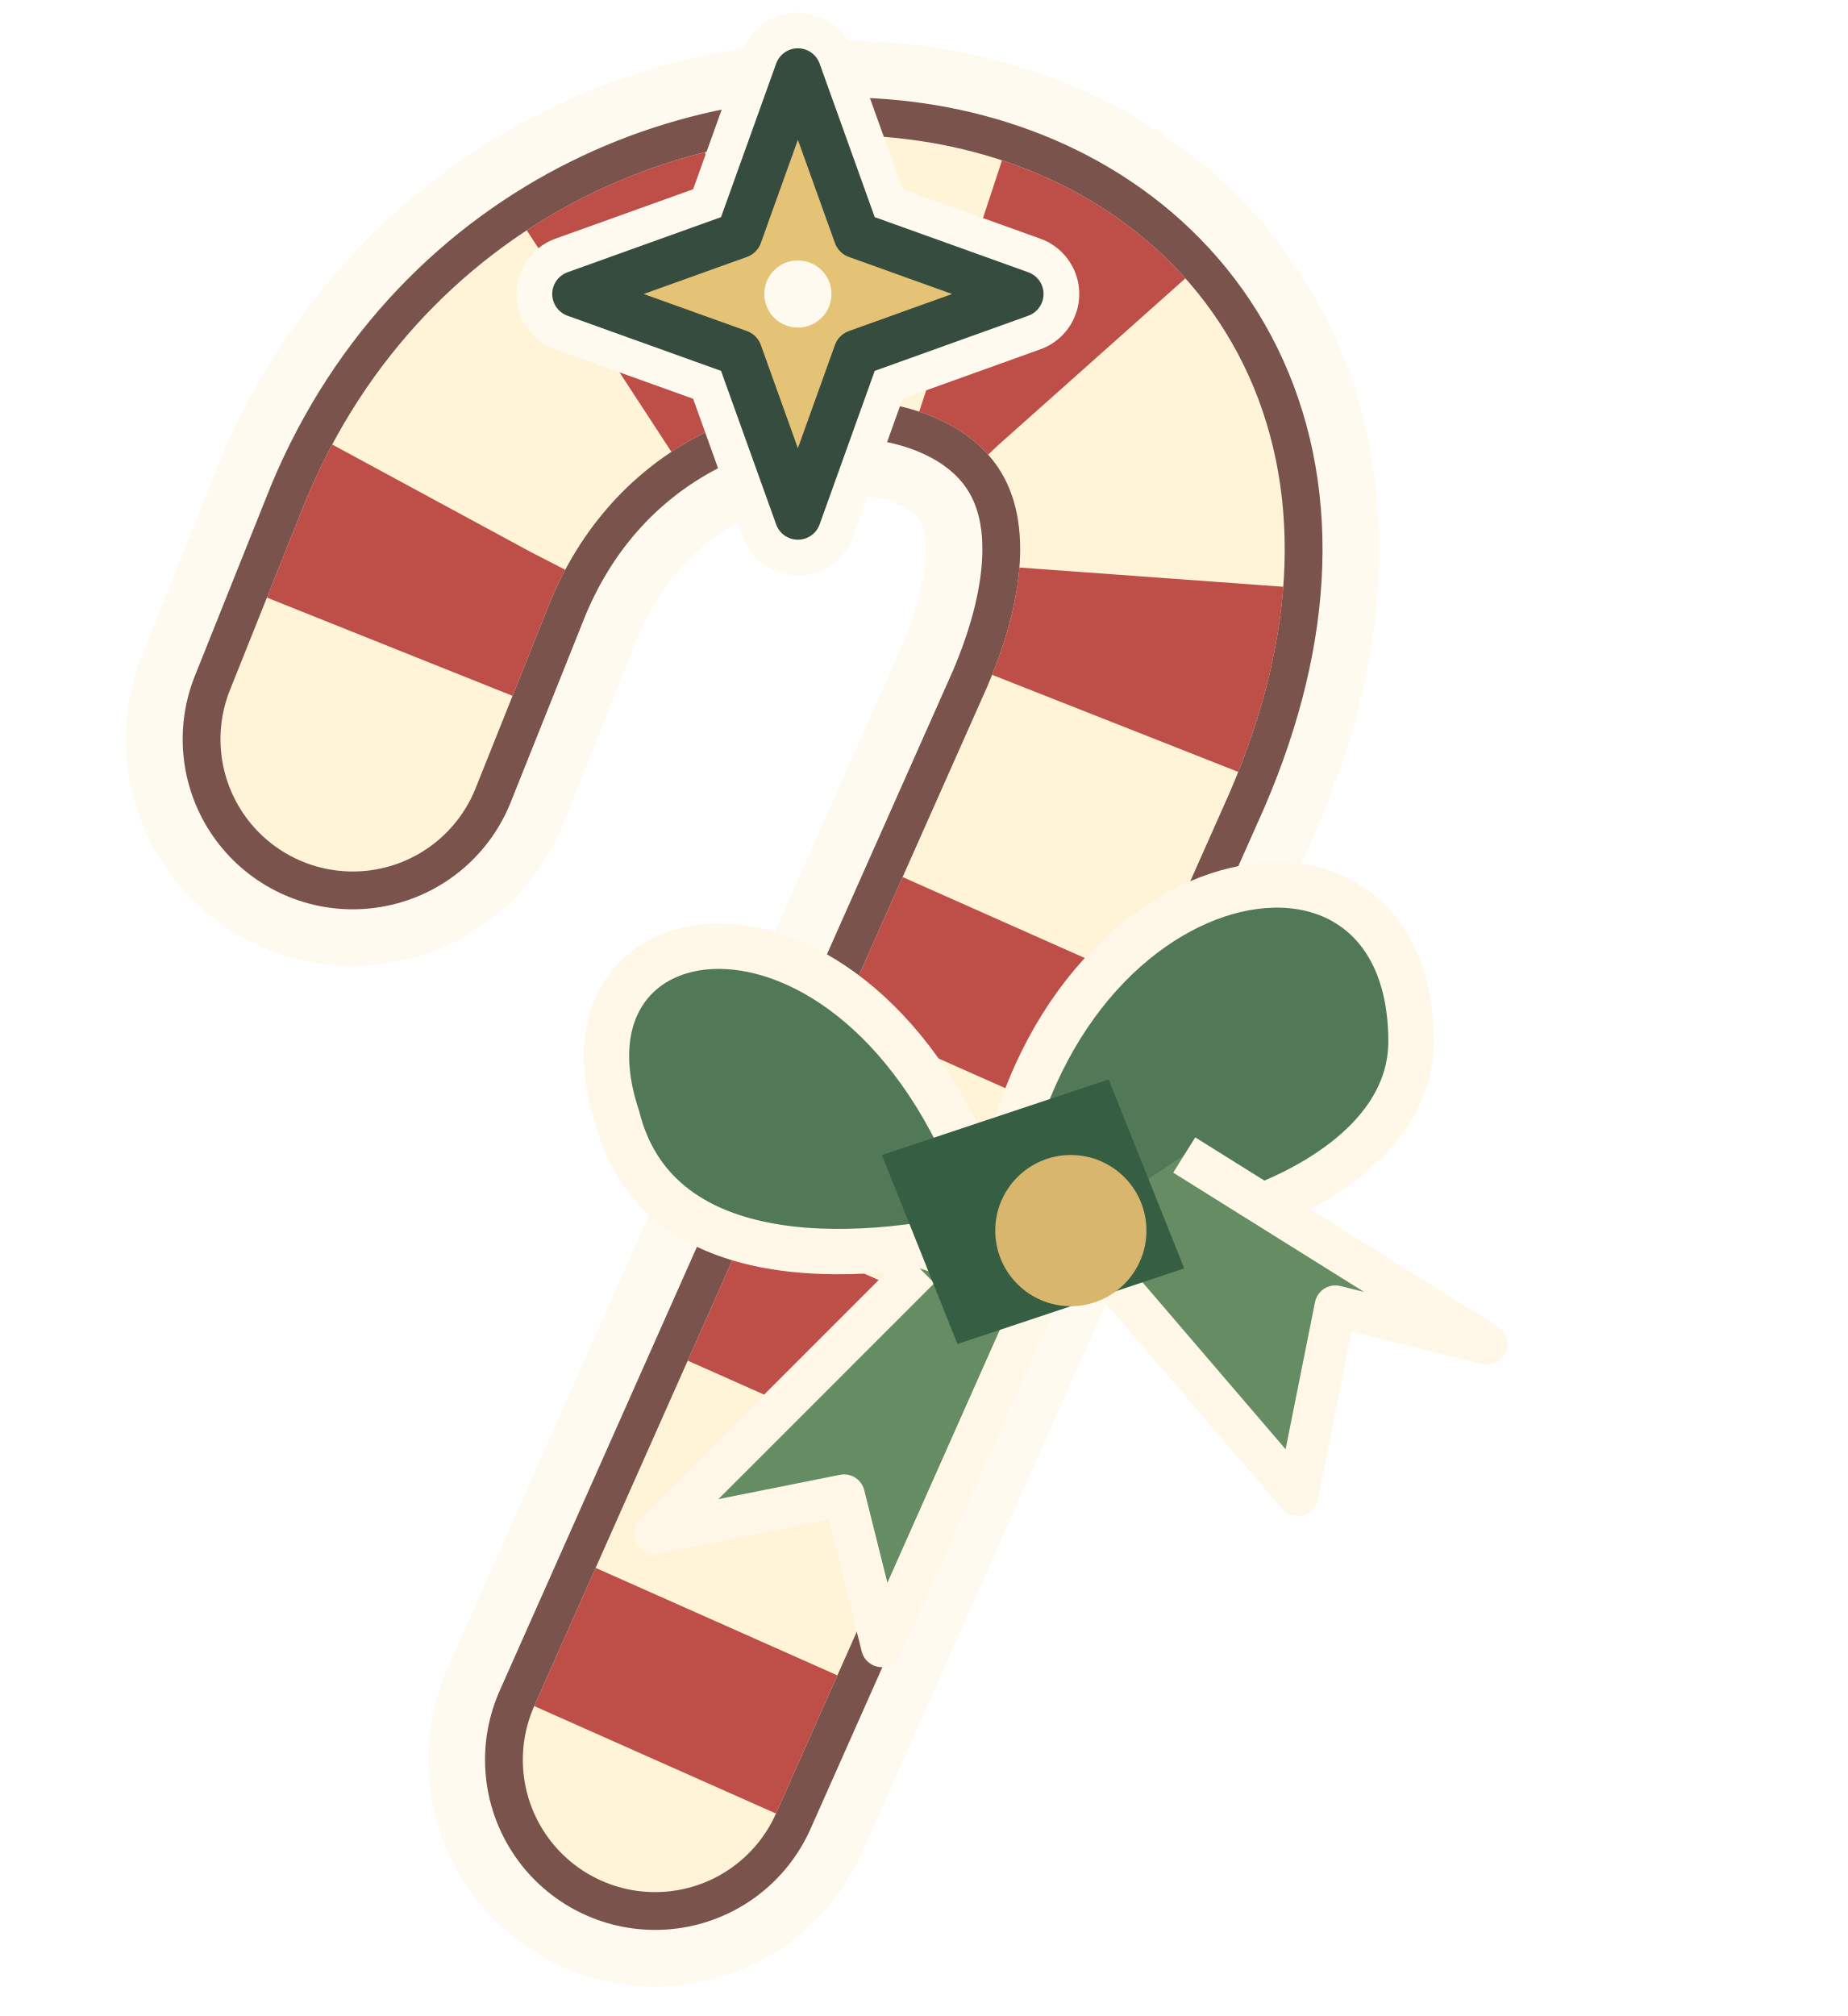
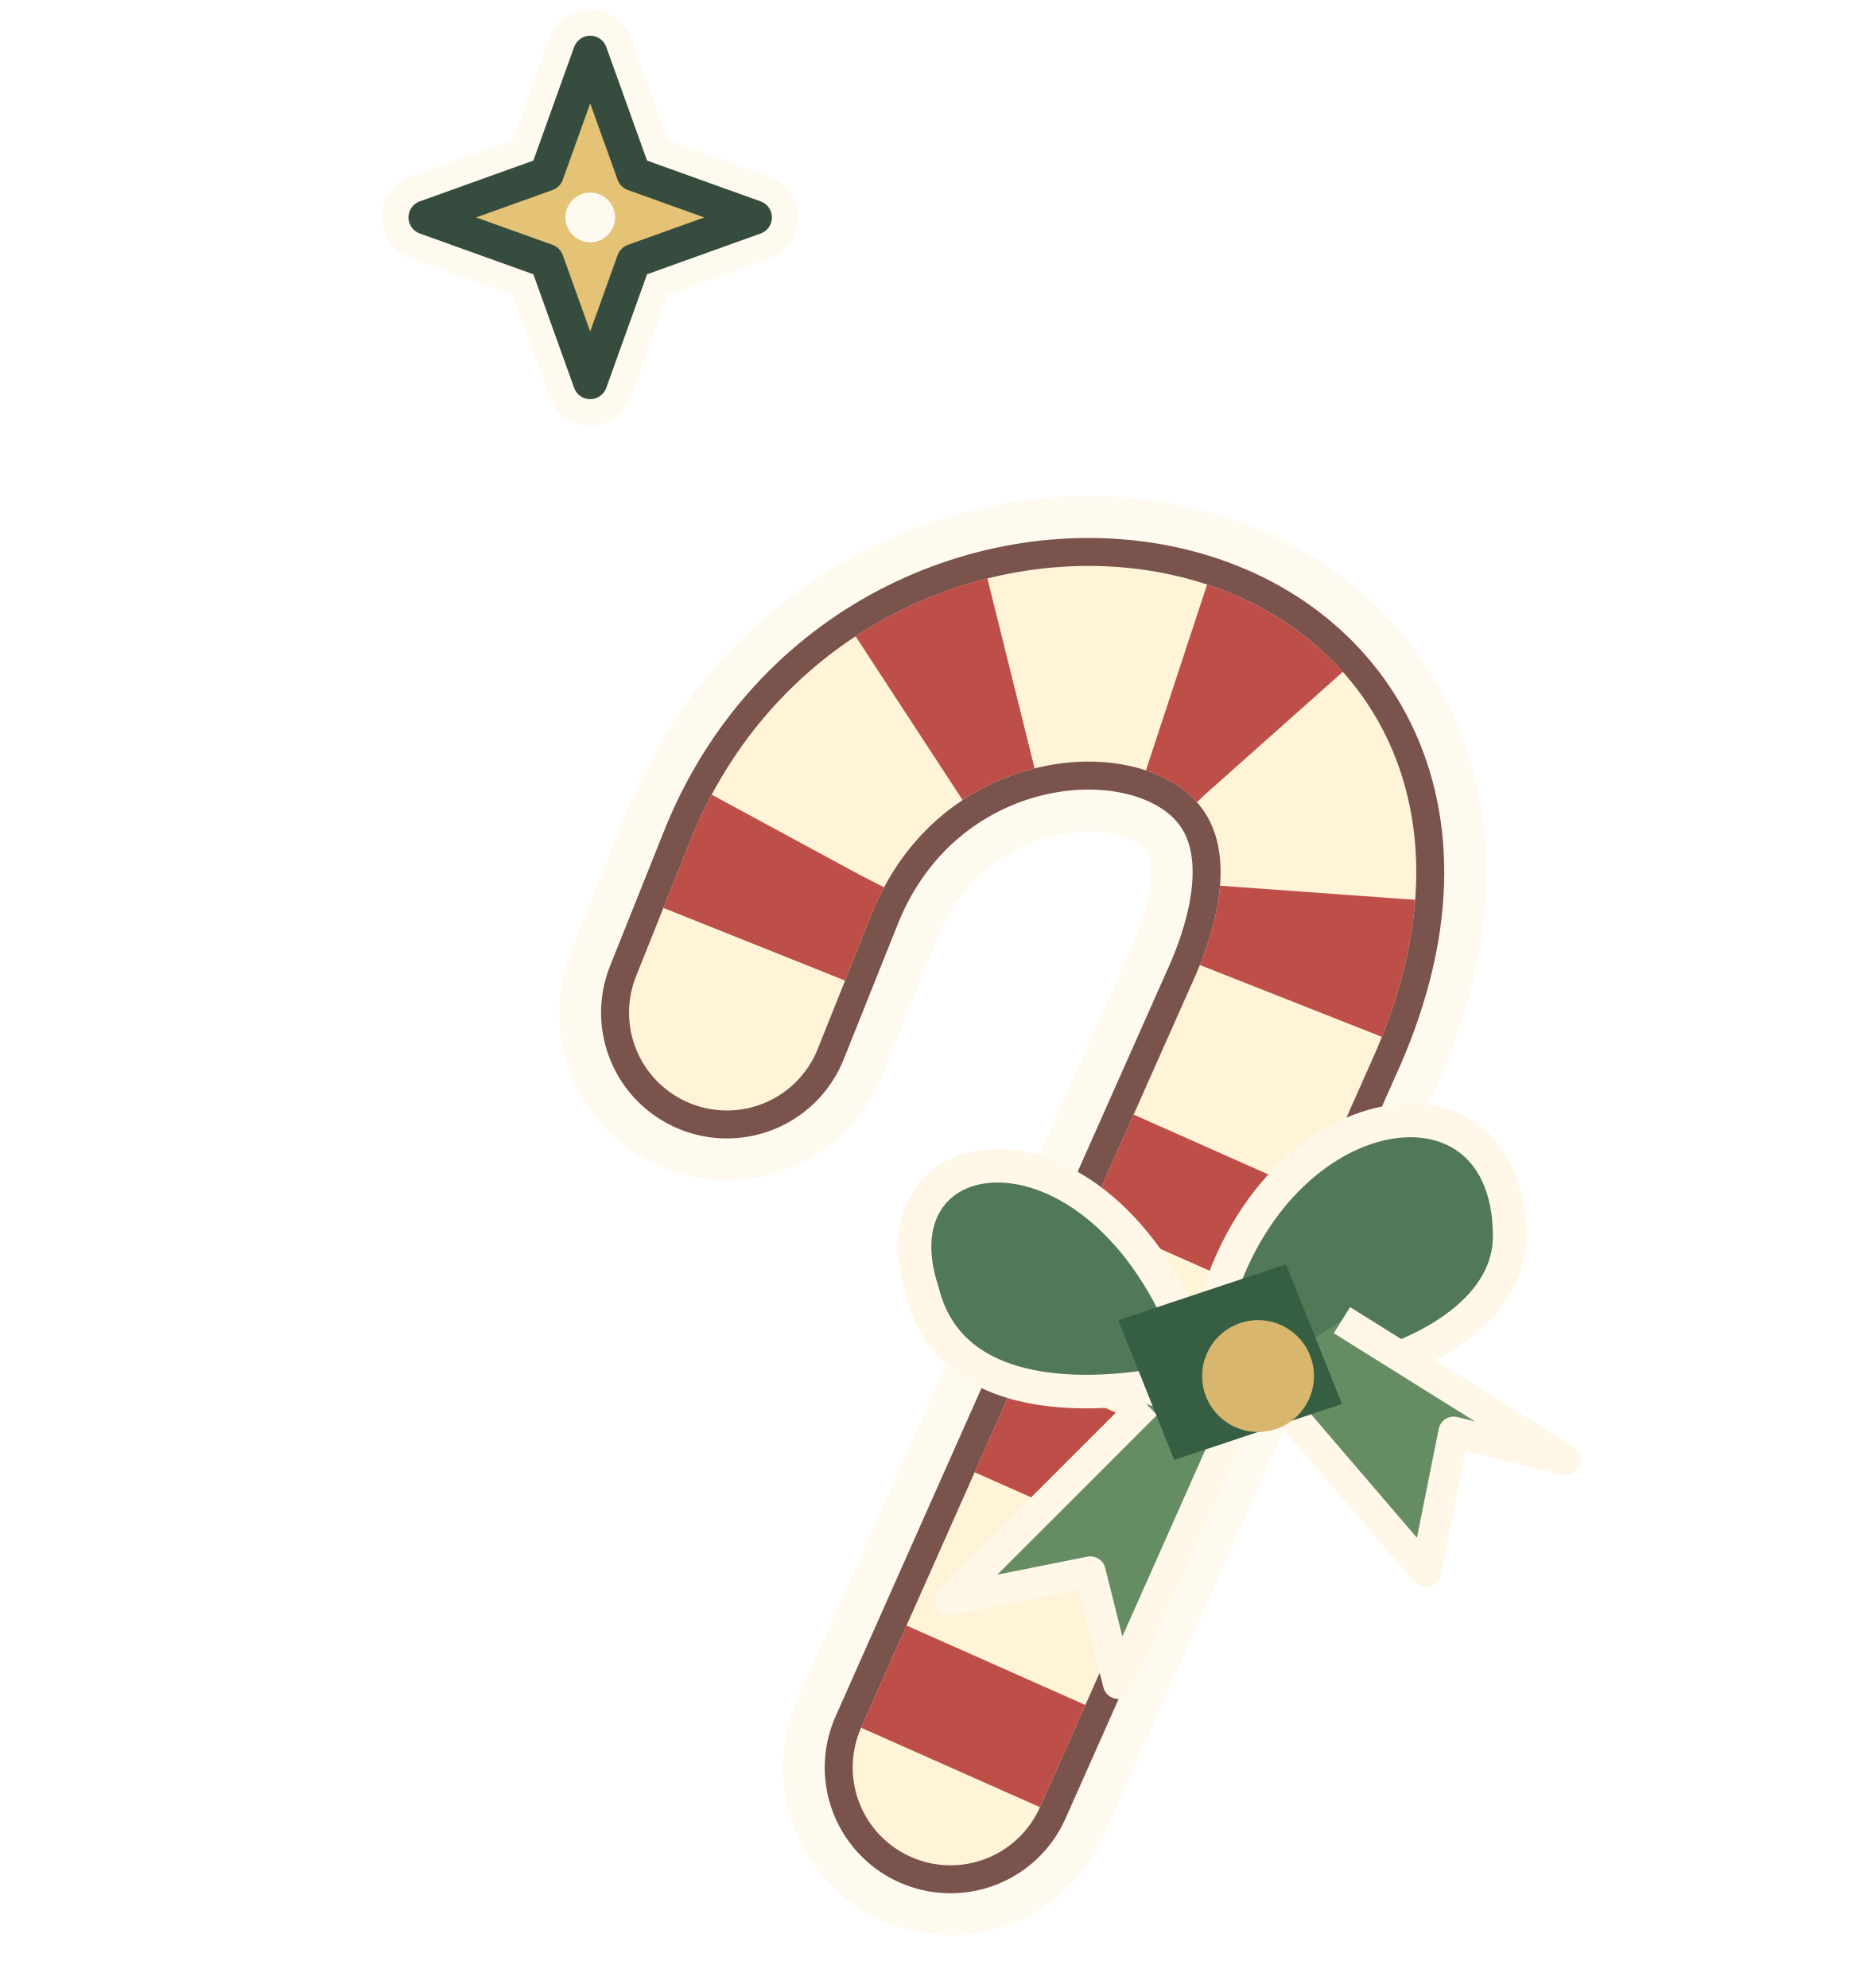
- <svg xmlns="http://www.w3.org/2000/svg" width="44" height="48" viewBox="0 0 44 48" fill="none">
-   <g transform="translate(3 5) scale(.9)">
+ <svg xmlns="http://www.w3.org/2000/svg" width="60" height="64" viewBox="0 0 60 64" fill="none">
+   <g transform="translate(18 20) scale(.9)">
    <path d="m14 41 12-27C32 0 13-3 8 9l-2 5" stroke="#fffaf0" stroke-width="12" stroke-linecap="round" />
    <path d="m14 41 12-27C32 0 13-3 8 9l-2 5" stroke="#79534c" stroke-width="9" stroke-linecap="round" />
    <path d="m14 41 12-27C32 0 13-3 8 9l-2 5" stroke="#fff3d8" stroke-width="7" stroke-linecap="round" />
    <path d="m14 41 12-27C32 0 13-3 8 9l-2 5" stroke="#bd4e48" stroke-width="7" stroke-dasharray="4 6" stroke-linecap="butt" />
    <path d="M23 27c-3-10-12-9-10-3 1 4 6 4 10 3Zm0 0c1-10 11-12 11-5 0 4-7 6-11 5Z" fill="#527957" stroke="#fff8e8" stroke-width="1.2" />
    <path d="m21 28-7 7 5-1 1 4 4-9m1-2 6 7 1-5 4 1-8-5" fill="#658c63" stroke="#fff8e8" stroke-width="1.1" stroke-linejoin="round" />
    <path d="m20 25 6-2 2 5-6 2Z" fill="#365e43" />
    <circle cx="25" cy="27" r="2" fill="#d9b66d" />
  </g>
  <path d="M19 1.7 20.4 5.6 24.3 7 20.4 8.4 19 12.3 17.6 8.4 13.7 7 17.6 5.6Z" fill="#e4c276" stroke="#fffaf0" stroke-width="2.8" stroke-linejoin="round" />
  <path d="M19 1.7 20.4 5.6 24.3 7 20.4 8.4 19 12.3 17.6 8.4 13.7 7 17.6 5.6Z" fill="#e4c276" stroke="#354c3e" stroke-width="1.1" stroke-linejoin="round" />
  <circle cx="19" cy="7" r=".8" fill="#fffaf0" />
</svg>
